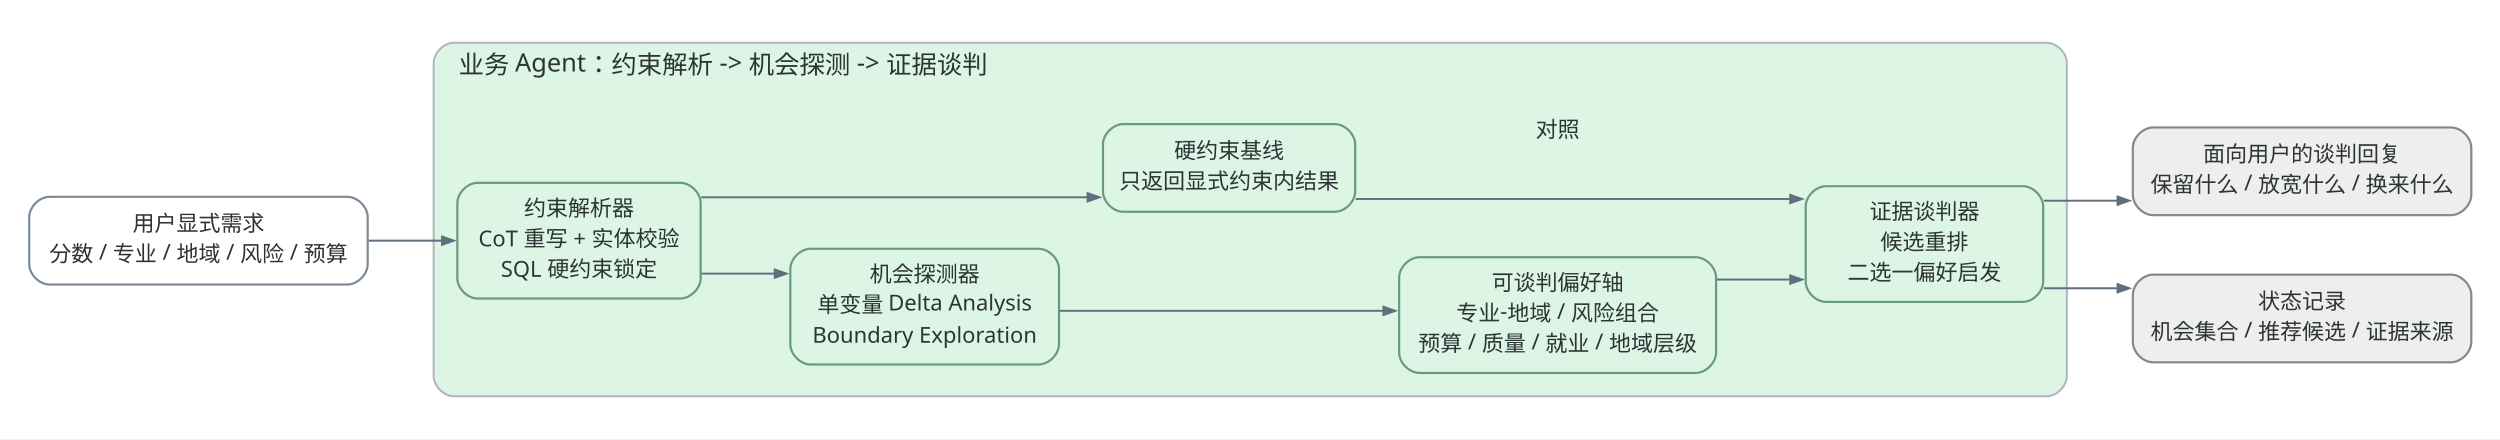
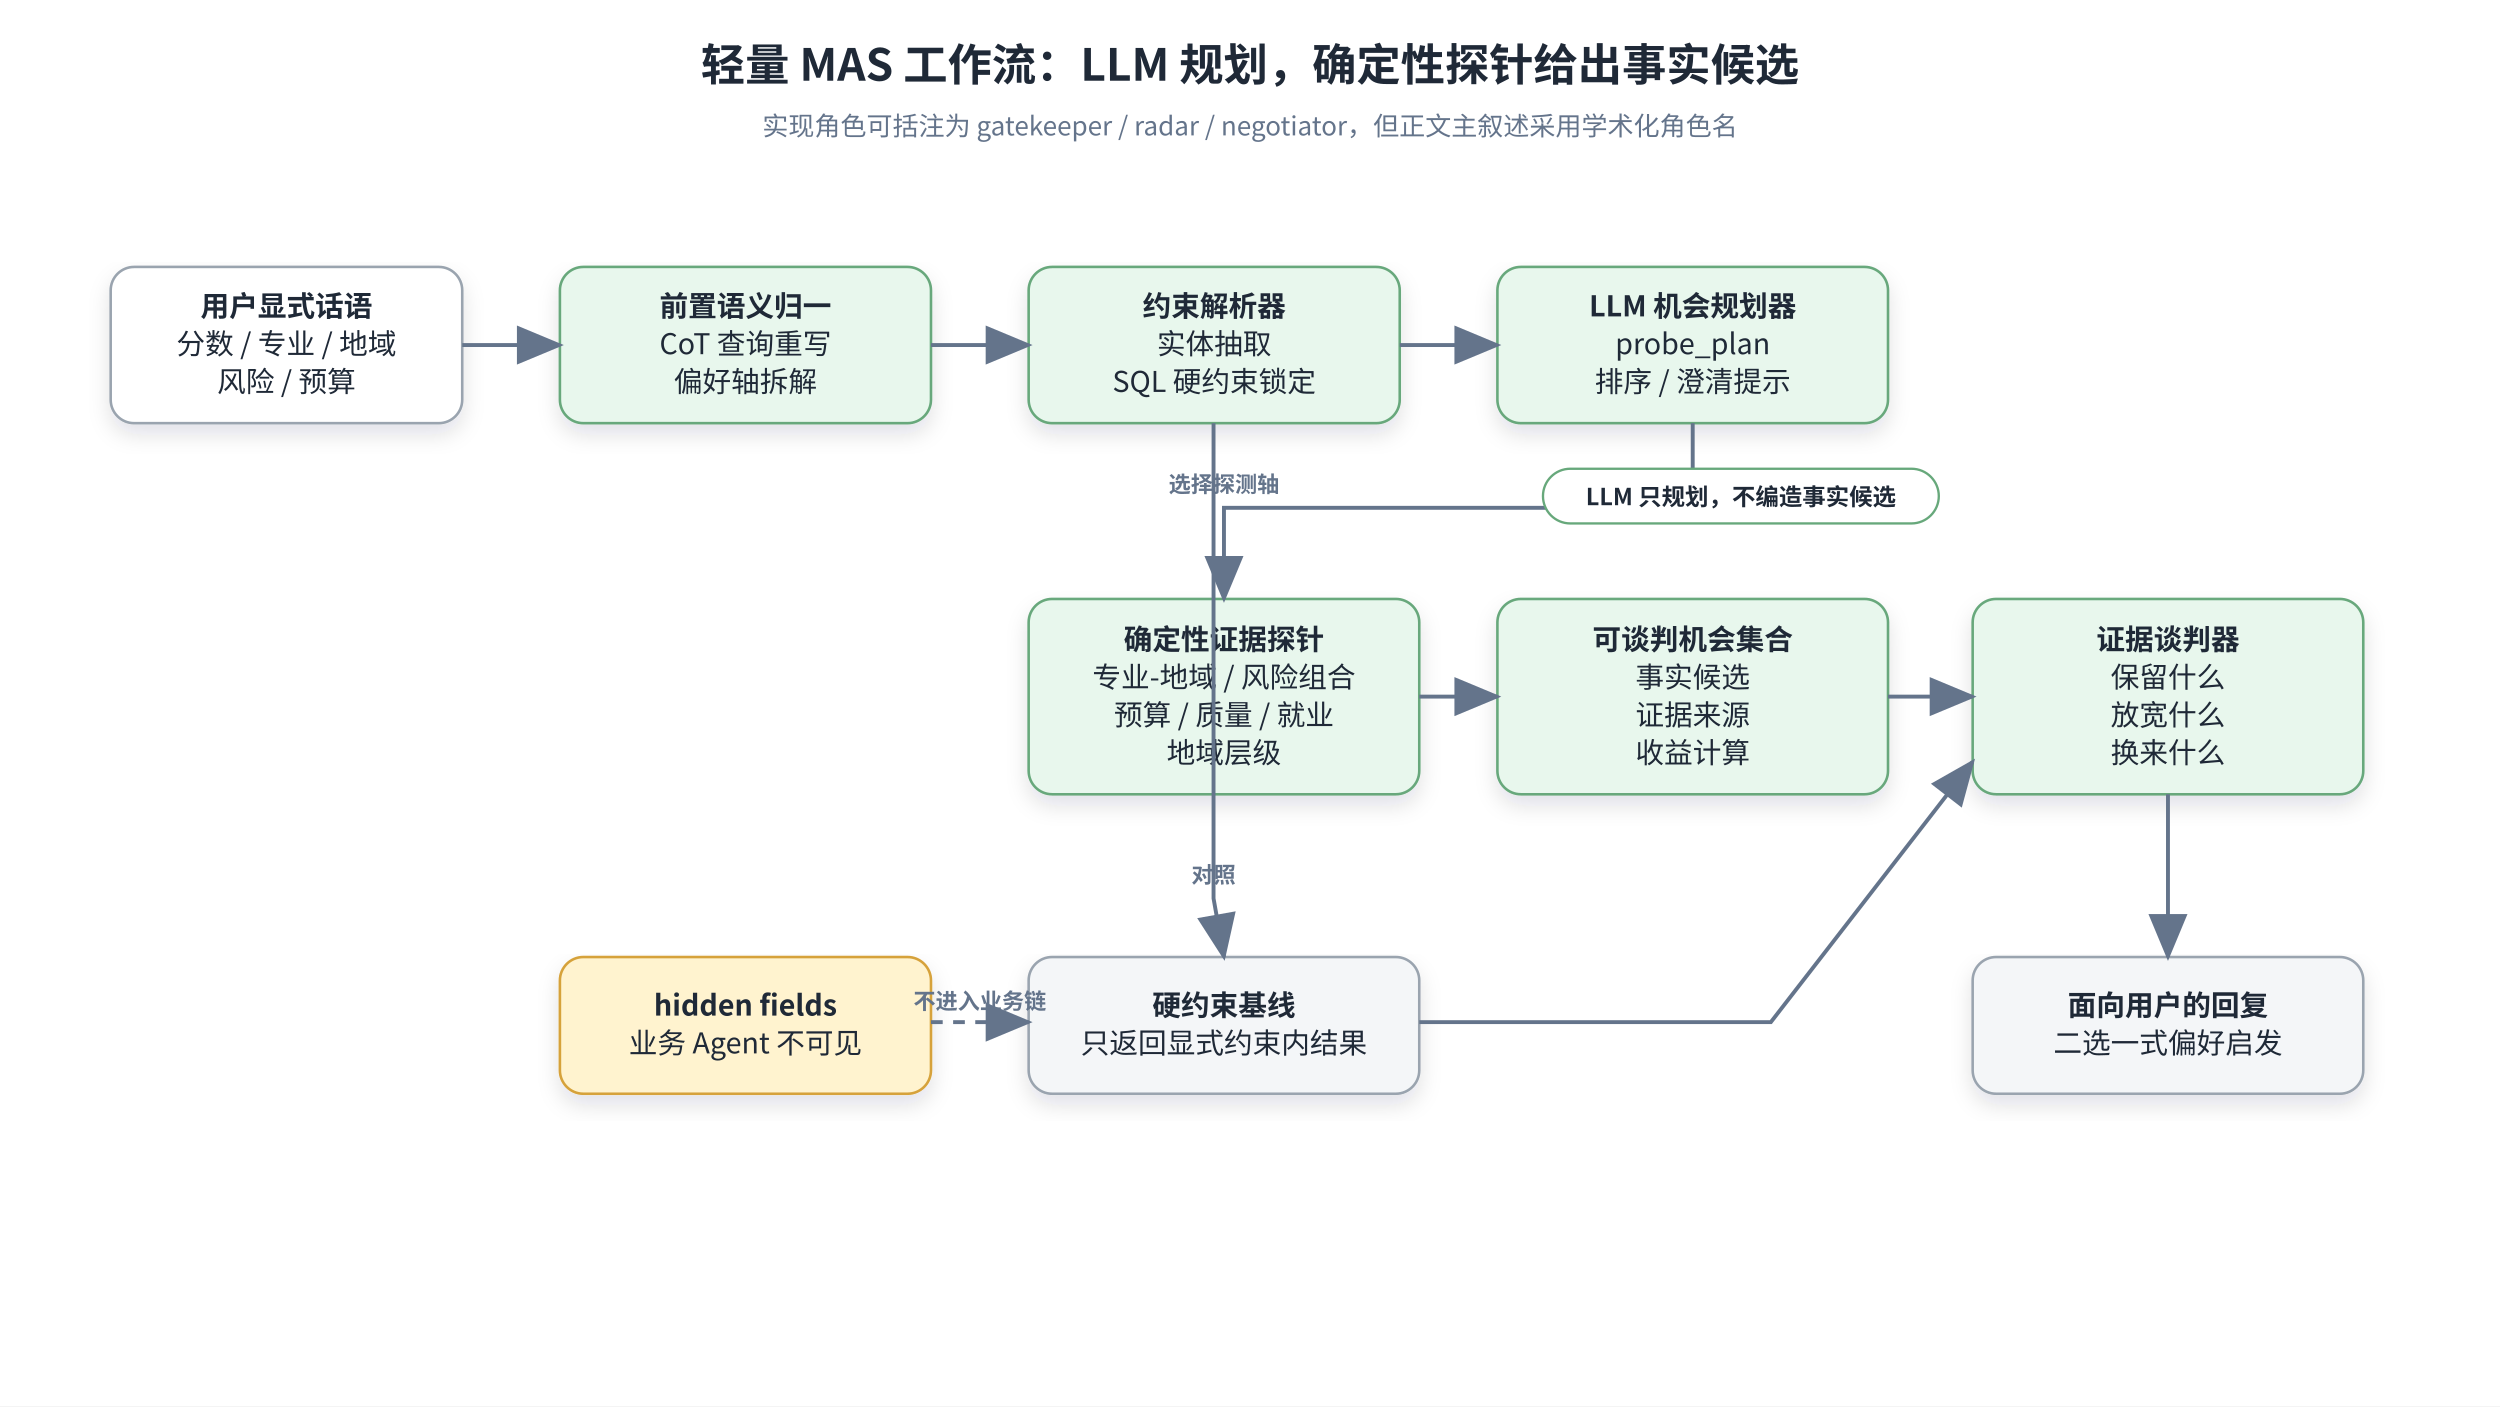
- <svg xmlns="http://www.w3.org/2000/svg" width="1478pt" height="260pt" viewBox="0.00 0.00 1478.00 260.00">
-   <g id="graph0" class="graph" transform="scale(1 1) rotate(0) translate(17.28 242.28)">
-     <polygon fill="white" stroke="none" points="-17.28,17.28 -17.28,-242.28 1461.03,-242.28 1461.03,17.28 -17.28,17.28" />
-     <g id="clust1" class="cluster">
-       <path fill="#dcf5e5" stroke="#aeb6be" stroke-width="1.2" d="M251.1,-8C251.1,-8 1192.65,-8 1192.65,-8 1198.65,-8 1204.65,-14 1204.65,-20 1204.65,-20 1204.65,-205 1204.65,-205 1204.65,-211 1198.65,-217 1192.65,-217 1192.65,-217 251.1,-217 251.1,-217 245.1,-217 239.1,-211 239.1,-205 239.1,-205 239.1,-20 239.1,-20 239.1,-14 245.1,-8 251.1,-8" />
-       <text xml:space="preserve" text-anchor="middle" x="410.22" y="-198.75" font-family="Microsoft YaHei" font-size="15.00" fill="#2d3436">业务 Agent：约束解析 -&gt; 机会探测 -&gt; 证据谈判</text>
-     </g>
-     <g id="node1" class="node">
-       <path fill="#ffffff" stroke="#7a8a99" stroke-width="1.3" d="M188.1,-125.92C188.1,-125.92 12,-125.92 12,-125.92 6,-125.92 0,-119.92 0,-113.92 0,-113.92 0,-86.08 0,-86.08 0,-80.08 6,-74.08 12,-74.08 12,-74.08 188.1,-74.08 188.1,-74.08 194.1,-74.08 200.1,-80.08 200.1,-86.08 200.1,-86.08 200.1,-113.92 200.1,-113.92 200.1,-119.92 194.1,-125.92 188.1,-125.92" />
-       <text xml:space="preserve" text-anchor="middle" x="100.05" y="-105.65" font-family="Microsoft YaHei" font-size="13.00" fill="#2d3436">用户显式需求</text>
-       <text xml:space="preserve" text-anchor="middle" x="100.05" y="-87.65" font-family="Microsoft YaHei" font-size="13.00" fill="#2d3436">分数 / 专业 / 地域 / 风险 / 预算</text>
-     </g>
-     <g id="node2" class="node">
-       <path fill="#dcf5e5" stroke="#6a9b78" stroke-width="1.3" d="M384.95,-134.2C384.95,-134.2 265.1,-134.2 265.1,-134.2 259.1,-134.2 253.1,-128.2 253.1,-122.2 253.1,-122.2 253.1,-77.8 253.1,-77.8 253.1,-71.8 259.1,-65.8 265.1,-65.8 265.1,-65.8 384.95,-65.8 384.95,-65.8 390.95,-65.8 396.95,-71.8 396.95,-77.8 396.95,-77.8 396.95,-122.2 396.95,-122.2 396.95,-128.2 390.95,-134.2 384.95,-134.2" />
-       <text xml:space="preserve" text-anchor="middle" x="325.02" y="-114.65" font-family="Microsoft YaHei" font-size="13.00" fill="#2d3436">约束解析器</text>
-       <text xml:space="preserve" text-anchor="middle" x="325.02" y="-96.65" font-family="Microsoft YaHei" font-size="13.00" fill="#2d3436">CoT 重写 + 实体校验</text>
-       <text xml:space="preserve" text-anchor="middle" x="325.02" y="-78.65" font-family="Microsoft YaHei" font-size="13.00" fill="#2d3436">SQL 硬约束锁定</text>
-     </g>
-     <g id="edge6" class="edge">
-       <path fill="none" stroke="#5f6f7d" stroke-width="1.15" d="M200.69,-100C200.69,-100 244.03,-100 244.03,-100" />
-       <polygon fill="#5f6f7d" stroke="#5f6f7d" stroke-width="1.15" points="244.03,-102.45 251.03,-100 244.03,-97.55 244.03,-102.45" />
-     </g>
-     <g id="node3" class="node">
-       <path fill="#dcf5e5" stroke="#6a9b78" stroke-width="1.3" d="M596.8,-95.2C596.8,-95.2 461.95,-95.2 461.95,-95.2 455.95,-95.2 449.95,-89.2 449.95,-83.2 449.95,-83.2 449.95,-38.8 449.95,-38.8 449.95,-32.8 455.95,-26.8 461.95,-26.8 461.95,-26.8 596.8,-26.8 596.8,-26.8 602.8,-26.8 608.8,-32.8 608.8,-38.8 608.8,-38.8 608.8,-83.2 608.8,-83.2 608.8,-89.2 602.8,-95.2 596.8,-95.2" />
-       <text xml:space="preserve" text-anchor="middle" x="529.37" y="-75.65" font-family="Microsoft YaHei" font-size="13.00" fill="#2d3436">机会探测器</text>
-       <text xml:space="preserve" text-anchor="middle" x="529.37" y="-57.65" font-family="Microsoft YaHei" font-size="13.00" fill="#2d3436">单变量 Delta Analysis</text>
-       <text xml:space="preserve" text-anchor="middle" x="529.37" y="-39.65" font-family="Microsoft YaHei" font-size="13.00" fill="#2d3436">Boundary Exploration</text>
-     </g>
-     <g id="edge1" class="edge">
-       <path fill="none" stroke="#5f6f7d" stroke-width="1.15" d="M397.36,-80.5C397.36,-80.5 440.75,-80.5 440.75,-80.5" />
-       <polygon fill="#5f6f7d" stroke="#5f6f7d" stroke-width="1.15" points="440.75,-82.95 447.75,-80.5 440.75,-78.05 440.75,-82.95" />
-     </g>
-     <g id="node6" class="node">
-       <path fill="#dcf5e5" stroke="#6a9b78" stroke-width="1.3" d="M771.9,-168.92C771.9,-168.92 646.8,-168.92 646.8,-168.92 640.8,-168.92 634.8,-162.92 634.8,-156.92 634.8,-156.92 634.8,-129.08 634.8,-129.08 634.8,-123.08 640.8,-117.08 646.8,-117.08 646.8,-117.08 771.9,-117.08 771.9,-117.08 777.9,-117.08 783.9,-123.08 783.9,-129.08 783.9,-129.08 783.9,-156.92 783.9,-156.92 783.9,-162.92 777.9,-168.92 771.9,-168.92" />
-       <text xml:space="preserve" text-anchor="middle" x="709.35" y="-148.65" font-family="Microsoft YaHei" font-size="13.00" fill="#2d3436">硬约束基线</text>
-       <text xml:space="preserve" text-anchor="middle" x="709.35" y="-130.65" font-family="Microsoft YaHei" font-size="13.00" fill="#2d3436">只返回显式约束内结果</text>
-     </g>
-     <g id="edge4" class="edge">
-       <path fill="none" stroke="#5f6f7d" stroke-width="1.15" d="M397.31,-125.64C397.31,-125.64 625.69,-125.64 625.69,-125.64" />
-       <polygon fill="#5f6f7d" stroke="#5f6f7d" stroke-width="1.15" points="625.69,-128.09 632.69,-125.64 625.69,-123.19 625.69,-128.09" />
-     </g>
-     <g id="node4" class="node">
-       <path fill="#dcf5e5" stroke="#6a9b78" stroke-width="1.3" d="M985.25,-90.2C985.25,-90.2 821.9,-90.2 821.9,-90.2 815.9,-90.2 809.9,-84.2 809.9,-78.2 809.9,-78.2 809.9,-33.8 809.9,-33.8 809.9,-27.8 815.9,-21.8 821.9,-21.8 821.9,-21.8 985.25,-21.8 985.25,-21.8 991.25,-21.8 997.25,-27.8 997.25,-33.8 997.25,-33.8 997.25,-78.2 997.25,-78.2 997.25,-84.2 991.25,-90.2 985.25,-90.2" />
-       <text xml:space="preserve" text-anchor="middle" x="903.57" y="-70.65" font-family="Microsoft YaHei" font-size="13.00" fill="#2d3436">可谈判偏好轴</text>
-       <text xml:space="preserve" text-anchor="middle" x="903.57" y="-52.65" font-family="Microsoft YaHei" font-size="13.00" fill="#2d3436">专业-地域 / 风险组合</text>
-       <text xml:space="preserve" text-anchor="middle" x="903.57" y="-34.65" font-family="Microsoft YaHei" font-size="13.00" fill="#2d3436">预算 / 质量 / 就业 / 地域层级</text>
-     </g>
-     <g id="edge2" class="edge">
-       <path fill="none" stroke="#5f6f7d" stroke-width="1.15" d="M609.19,-58.5C609.19,-58.5 800.59,-58.5 800.59,-58.5" />
-       <polygon fill="#5f6f7d" stroke="#5f6f7d" stroke-width="1.15" points="800.59,-60.95 807.59,-58.5 800.59,-56.05 800.59,-60.95" />
-     </g>
-     <g id="node5" class="node">
-       <path fill="#dcf5e5" stroke="#6a9b78" stroke-width="1.3" d="M1178.65,-132.2C1178.65,-132.2 1062.25,-132.2 1062.25,-132.2 1056.25,-132.2 1050.25,-126.2 1050.25,-120.2 1050.25,-120.2 1050.25,-75.8 1050.25,-75.8 1050.25,-69.8 1056.25,-63.8 1062.25,-63.8 1062.25,-63.8 1178.65,-63.8 1178.65,-63.8 1184.65,-63.8 1190.65,-69.8 1190.65,-75.8 1190.65,-75.8 1190.65,-120.2 1190.65,-120.2 1190.65,-126.2 1184.65,-132.2 1178.65,-132.2" />
-       <text xml:space="preserve" text-anchor="middle" x="1120.45" y="-112.65" font-family="Microsoft YaHei" font-size="13.00" fill="#2d3436">证据谈判器</text>
-       <text xml:space="preserve" text-anchor="middle" x="1120.45" y="-94.65" font-family="Microsoft YaHei" font-size="13.00" fill="#2d3436">候选重排</text>
-       <text xml:space="preserve" text-anchor="middle" x="1120.45" y="-76.65" font-family="Microsoft YaHei" font-size="13.00" fill="#2d3436">二选一偏好启发</text>
-     </g>
-     <g id="edge3" class="edge">
-       <path fill="none" stroke="#5f6f7d" stroke-width="1.15" d="M997.75,-77C997.75,-77 1041.13,-77 1041.13,-77" />
-       <polygon fill="#5f6f7d" stroke="#5f6f7d" stroke-width="1.15" points="1041.13,-79.45 1048.13,-77 1041.13,-74.55 1041.13,-79.45" />
-     </g>
-     <g id="node7" class="node">
-       <path fill="#eeeeee" stroke="#888888" stroke-width="1.3" d="M1431.75,-166.92C1431.75,-166.92 1255.65,-166.92 1255.65,-166.92 1249.65,-166.92 1243.65,-160.92 1243.65,-154.92 1243.65,-154.92 1243.65,-127.08 1243.65,-127.08 1243.65,-121.08 1249.65,-115.08 1255.65,-115.08 1255.65,-115.08 1431.75,-115.08 1431.75,-115.08 1437.75,-115.08 1443.75,-121.08 1443.75,-127.08 1443.75,-127.08 1443.75,-154.92 1443.75,-154.92 1443.75,-160.92 1437.75,-166.92 1431.75,-166.92" />
-       <text xml:space="preserve" text-anchor="middle" x="1343.7" y="-146.65" font-family="Microsoft YaHei" font-size="13.00" fill="#2d3436">面向用户的谈判回复</text>
-       <text xml:space="preserve" text-anchor="middle" x="1343.7" y="-128.65" font-family="Microsoft YaHei" font-size="13.00" fill="#2d3436">保留什么 / 放宽什么 / 换来什么</text>
-     </g>
-     <g id="edge7" class="edge">
-       <path fill="none" stroke="#5f6f7d" stroke-width="1.15" d="M1191.09,-123.64C1191.09,-123.64 1234.6,-123.64 1234.6,-123.64" />
-       <polygon fill="#5f6f7d" stroke="#5f6f7d" stroke-width="1.15" points="1234.6,-126.09 1241.6,-123.64 1234.6,-121.19 1234.6,-126.09" />
-     </g>
-     <g id="node8" class="node">
-       <path fill="#eeeeee" stroke="#888888" stroke-width="1.3" d="M1431.75,-79.92C1431.75,-79.92 1255.65,-79.92 1255.65,-79.92 1249.65,-79.92 1243.65,-73.92 1243.65,-67.92 1243.65,-67.92 1243.65,-40.08 1243.65,-40.08 1243.65,-34.08 1249.65,-28.08 1255.65,-28.08 1255.65,-28.08 1431.75,-28.08 1431.75,-28.08 1437.75,-28.08 1443.75,-34.08 1443.75,-40.08 1443.75,-40.08 1443.75,-67.92 1443.75,-67.92 1443.75,-73.92 1437.75,-79.92 1431.75,-79.92" />
-       <text xml:space="preserve" text-anchor="middle" x="1343.7" y="-59.65" font-family="Microsoft YaHei" font-size="13.00" fill="#2d3436">状态记录</text>
-       <text xml:space="preserve" text-anchor="middle" x="1343.7" y="-41.65" font-family="Microsoft YaHei" font-size="13.00" fill="#2d3436">机会集合 / 推荐候选 / 证据来源</text>
-     </g>
-     <g id="edge8" class="edge">
-       <path fill="none" stroke="#5f6f7d" stroke-width="1.15" d="M1191.09,-71.86C1191.09,-71.86 1234.6,-71.86 1234.6,-71.86" />
-       <polygon fill="#5f6f7d" stroke="#5f6f7d" stroke-width="1.15" points="1234.6,-74.31 1241.6,-71.86 1234.6,-69.41 1234.6,-74.31" />
-     </g>
-     <g id="edge5" class="edge">
-       <path fill="none" stroke="#5f6f7d" stroke-width="1.15" d="M784.27,-124.64C784.27,-124.64 1041.08,-124.64 1041.08,-124.64" />
-       <polygon fill="#5f6f7d" stroke="#5f6f7d" stroke-width="1.15" points="1041.08,-127.09 1048.08,-124.64 1041.08,-122.19 1041.08,-127.09" />
-       <text xml:space="preserve" text-anchor="middle" x="903.57" y="-161.15" font-family="Sans-Serif" font-size="13.00" fill="#2d3436">对照</text>
-     </g>
-   </g>
+ <svg xmlns="http://www.w3.org/2000/svg" width="1920" height="1080" viewBox="0 0 1920 1080">
+   <rect width="100%" height="100%" fill="#ffffff" />
+   <defs>
+     <marker id="arrow" markerWidth="14" markerHeight="14" refX="11" refY="5" orient="auto" markerUnits="strokeWidth">
+       <path d="M0,0 L12,5 L0,10 Z" fill="#64748b" />
+     </marker>
+     <filter id="shadow" x="-10%" y="-10%" width="120%" height="130%">
+       <feDropShadow dx="0" dy="8" stdDeviation="8" flood-color="#0f172a" flood-opacity="0.12" />
+     </filter>
+   </defs>
+   <style>
+   text {
+     font-family: Microsoft YaHei, Noto Sans CJK SC, SimHei, Arial, sans-serif;
+     dominant-baseline: alphabetic;
+   }
+   .card {
+     filter: url(#shadow);
+   }
+ </style>
+   <text x="960" y="62" text-anchor="middle" font-size="34" font-weight="800" fill="#1f2937">轻量 MAS 工作流：LLM 规划，确定性探针给出事实候选</text>
+   <text x="960" y="104" text-anchor="middle" font-size="20" font-weight="500" fill="#64748b">实现角色可括注为 gatekeeper / radar / negotiator，但正文主叙述采用学术化角色名</text>
+   <rect class="card" x="85" y="205" width="270" height="120" rx="18" fill="#ffffff" stroke="#9aa4af" stroke-width="2" />
+   <text x="220.0" y="243" text-anchor="middle" font-size="22" font-weight="600" fill="#1f2937">用户显式话语</text>
+   <text x="220.0" y="272" text-anchor="middle" font-size="22" font-weight="500" fill="#1f2937">分数 / 专业 / 地域</text>
+   <text x="220.0" y="301" text-anchor="middle" font-size="22" font-weight="500" fill="#1f2937">风险 / 预算</text>
+   <rect class="card" x="430" y="205" width="285" height="120" rx="18" fill="#e8f7ed" stroke="#67a87b" stroke-width="2" />
+   <text x="572.5" y="243" text-anchor="middle" font-size="22" font-weight="600" fill="#1f2937">前置语义归一</text>
+   <text x="572.5" y="272" text-anchor="middle" font-size="22" font-weight="500" fill="#1f2937">CoT 查询重写</text>
+   <text x="572.5" y="301" text-anchor="middle" font-size="22" font-weight="500" fill="#1f2937">偏好轴拆解</text>
+   <rect class="card" x="790" y="205" width="285" height="120" rx="18" fill="#e8f7ed" stroke="#67a87b" stroke-width="2" />
+   <text x="932.5" y="243" text-anchor="middle" font-size="22" font-weight="600" fill="#1f2937">约束解析器</text>
+   <text x="932.5" y="272" text-anchor="middle" font-size="22" font-weight="500" fill="#1f2937">实体抽取</text>
+   <text x="932.5" y="301" text-anchor="middle" font-size="22" font-weight="500" fill="#1f2937">SQL 硬约束锁定</text>
+   <rect class="card" x="1150" y="205" width="300" height="120" rx="18" fill="#e8f7ed" stroke="#67a87b" stroke-width="2" />
+   <text x="1300.0" y="243" text-anchor="middle" font-size="22" font-weight="600" fill="#1f2937">LLM 机会规划器</text>
+   <text x="1300.0" y="272" text-anchor="middle" font-size="22" font-weight="500" fill="#1f2937">probe_plan</text>
+   <text x="1300.0" y="301" text-anchor="middle" font-size="22" font-weight="500" fill="#1f2937">排序 / 澄清提示</text>
+   <rect class="card" x="790" y="460" width="300" height="150" rx="18" fill="#e8f7ed" stroke="#67a87b" stroke-width="2" />
+   <text x="940.0" y="499" text-anchor="middle" font-size="22" font-weight="600" fill="#1f2937">确定性证据探针</text>
+   <text x="940.0" y="528" text-anchor="middle" font-size="22" font-weight="500" fill="#1f2937">专业-地域 / 风险组合</text>
+   <text x="940.0" y="557" text-anchor="middle" font-size="22" font-weight="500" fill="#1f2937">预算 / 质量 / 就业</text>
+   <text x="940.0" y="586" text-anchor="middle" font-size="22" font-weight="500" fill="#1f2937">地域层级</text>
+   <rect class="card" x="1150" y="460" width="300" height="150" rx="18" fill="#e8f7ed" stroke="#67a87b" stroke-width="2" />
+   <text x="1300.0" y="499" text-anchor="middle" font-size="22" font-weight="600" fill="#1f2937">可谈判机会集合</text>
+   <text x="1300.0" y="528" text-anchor="middle" font-size="22" font-weight="500" fill="#1f2937">事实候选</text>
+   <text x="1300.0" y="557" text-anchor="middle" font-size="22" font-weight="500" fill="#1f2937">证据来源</text>
+   <text x="1300.0" y="586" text-anchor="middle" font-size="22" font-weight="500" fill="#1f2937">收益计算</text>
+   <rect class="card" x="1515" y="460" width="300" height="150" rx="18" fill="#e8f7ed" stroke="#67a87b" stroke-width="2" />
+   <text x="1665.0" y="499" text-anchor="middle" font-size="22" font-weight="600" fill="#1f2937">证据谈判器</text>
+   <text x="1665.0" y="528" text-anchor="middle" font-size="22" font-weight="500" fill="#1f2937">保留什么</text>
+   <text x="1665.0" y="557" text-anchor="middle" font-size="22" font-weight="500" fill="#1f2937">放宽什么</text>
+   <text x="1665.0" y="586" text-anchor="middle" font-size="22" font-weight="500" fill="#1f2937">换来什么</text>
+   <rect class="card" x="790" y="735" width="300" height="105" rx="18" fill="#f4f6f8" stroke="#9aa4af" stroke-width="2" />
+   <text x="940.0" y="780" text-anchor="middle" font-size="22" font-weight="600" fill="#1f2937">硬约束基线</text>
+   <text x="940.0" y="809" text-anchor="middle" font-size="22" font-weight="500" fill="#1f2937">只返回显式约束内结果</text>
+   <rect class="card" x="1515" y="735" width="300" height="105" rx="18" fill="#f4f6f8" stroke="#9aa4af" stroke-width="2" />
+   <text x="1665.0" y="780" text-anchor="middle" font-size="22" font-weight="600" fill="#1f2937">面向用户的回复</text>
+   <text x="1665.0" y="809" text-anchor="middle" font-size="22" font-weight="500" fill="#1f2937">二选一式偏好启发</text>
+   <rect class="card" x="430" y="735" width="285" height="105" rx="18" fill="#fff3cf" stroke="#d6a23a" stroke-width="2" />
+   <text x="572.5" y="780" text-anchor="middle" font-size="22" font-weight="600" fill="#1f2937">hidden fields</text>
+   <text x="572.5" y="809" text-anchor="middle" font-size="22" font-weight="500" fill="#1f2937">业务 Agent 不可见</text>
+   <path d="M355,265 L430,265" fill="none" stroke="#64748b" stroke-width="3" marker-end="url(#arrow)" />
+   <path d="M715,265 L790,265" fill="none" stroke="#64748b" stroke-width="3" marker-end="url(#arrow)" />
+   <path d="M1075,265 L1150,265" fill="none" stroke="#64748b" stroke-width="3" marker-end="url(#arrow)" />
+   <polyline points="1300,325 1300,390 940,390 940,460" fill="none" stroke="#64748b" stroke-width="3" marker-end="url(#arrow)" />
+   <text x="940" y="378" text-anchor="middle" font-size="17" font-weight="600" fill="#64748b">选择探测轴</text>
+   <path d="M1090,535 L1150,535" fill="none" stroke="#64748b" stroke-width="3" marker-end="url(#arrow)" />
+   <path d="M1450,535 L1515,535" fill="none" stroke="#64748b" stroke-width="3" marker-end="url(#arrow)" />
+   <polyline points="932,325 932,690 940,735" fill="none" stroke="#64748b" stroke-width="3" marker-end="url(#arrow)" />
+   <text x="932" y="678" text-anchor="middle" font-size="17" font-weight="600" fill="#64748b">对照</text>
+   <polyline points="1090,785 1360,785 1515,585" fill="none" stroke="#64748b" stroke-width="3" marker-end="url(#arrow)" />
+   <path d="M1665,610 L1665,735" fill="none" stroke="#64748b" stroke-width="3" marker-end="url(#arrow)" />
+   <path d="M715,785 L790,785" fill="none" stroke="#64748b" stroke-width="3" marker-end="url(#arrow)" stroke-dasharray="9 8" />
+   <text x="752.5" y="775.0" text-anchor="middle" font-size="17" font-weight="600" fill="#64748b">不进入业务链</text>
+   <rect x="1185" y="360" width="304" height="42" rx="21" fill="#ffffff" stroke="#67a87b" stroke-width="1.8" />
+   <text x="1337.0" y="388" text-anchor="middle" font-size="18" font-weight="700" fill="#1f2937">LLM 只规划，不编造事实候选</text>
</svg>
